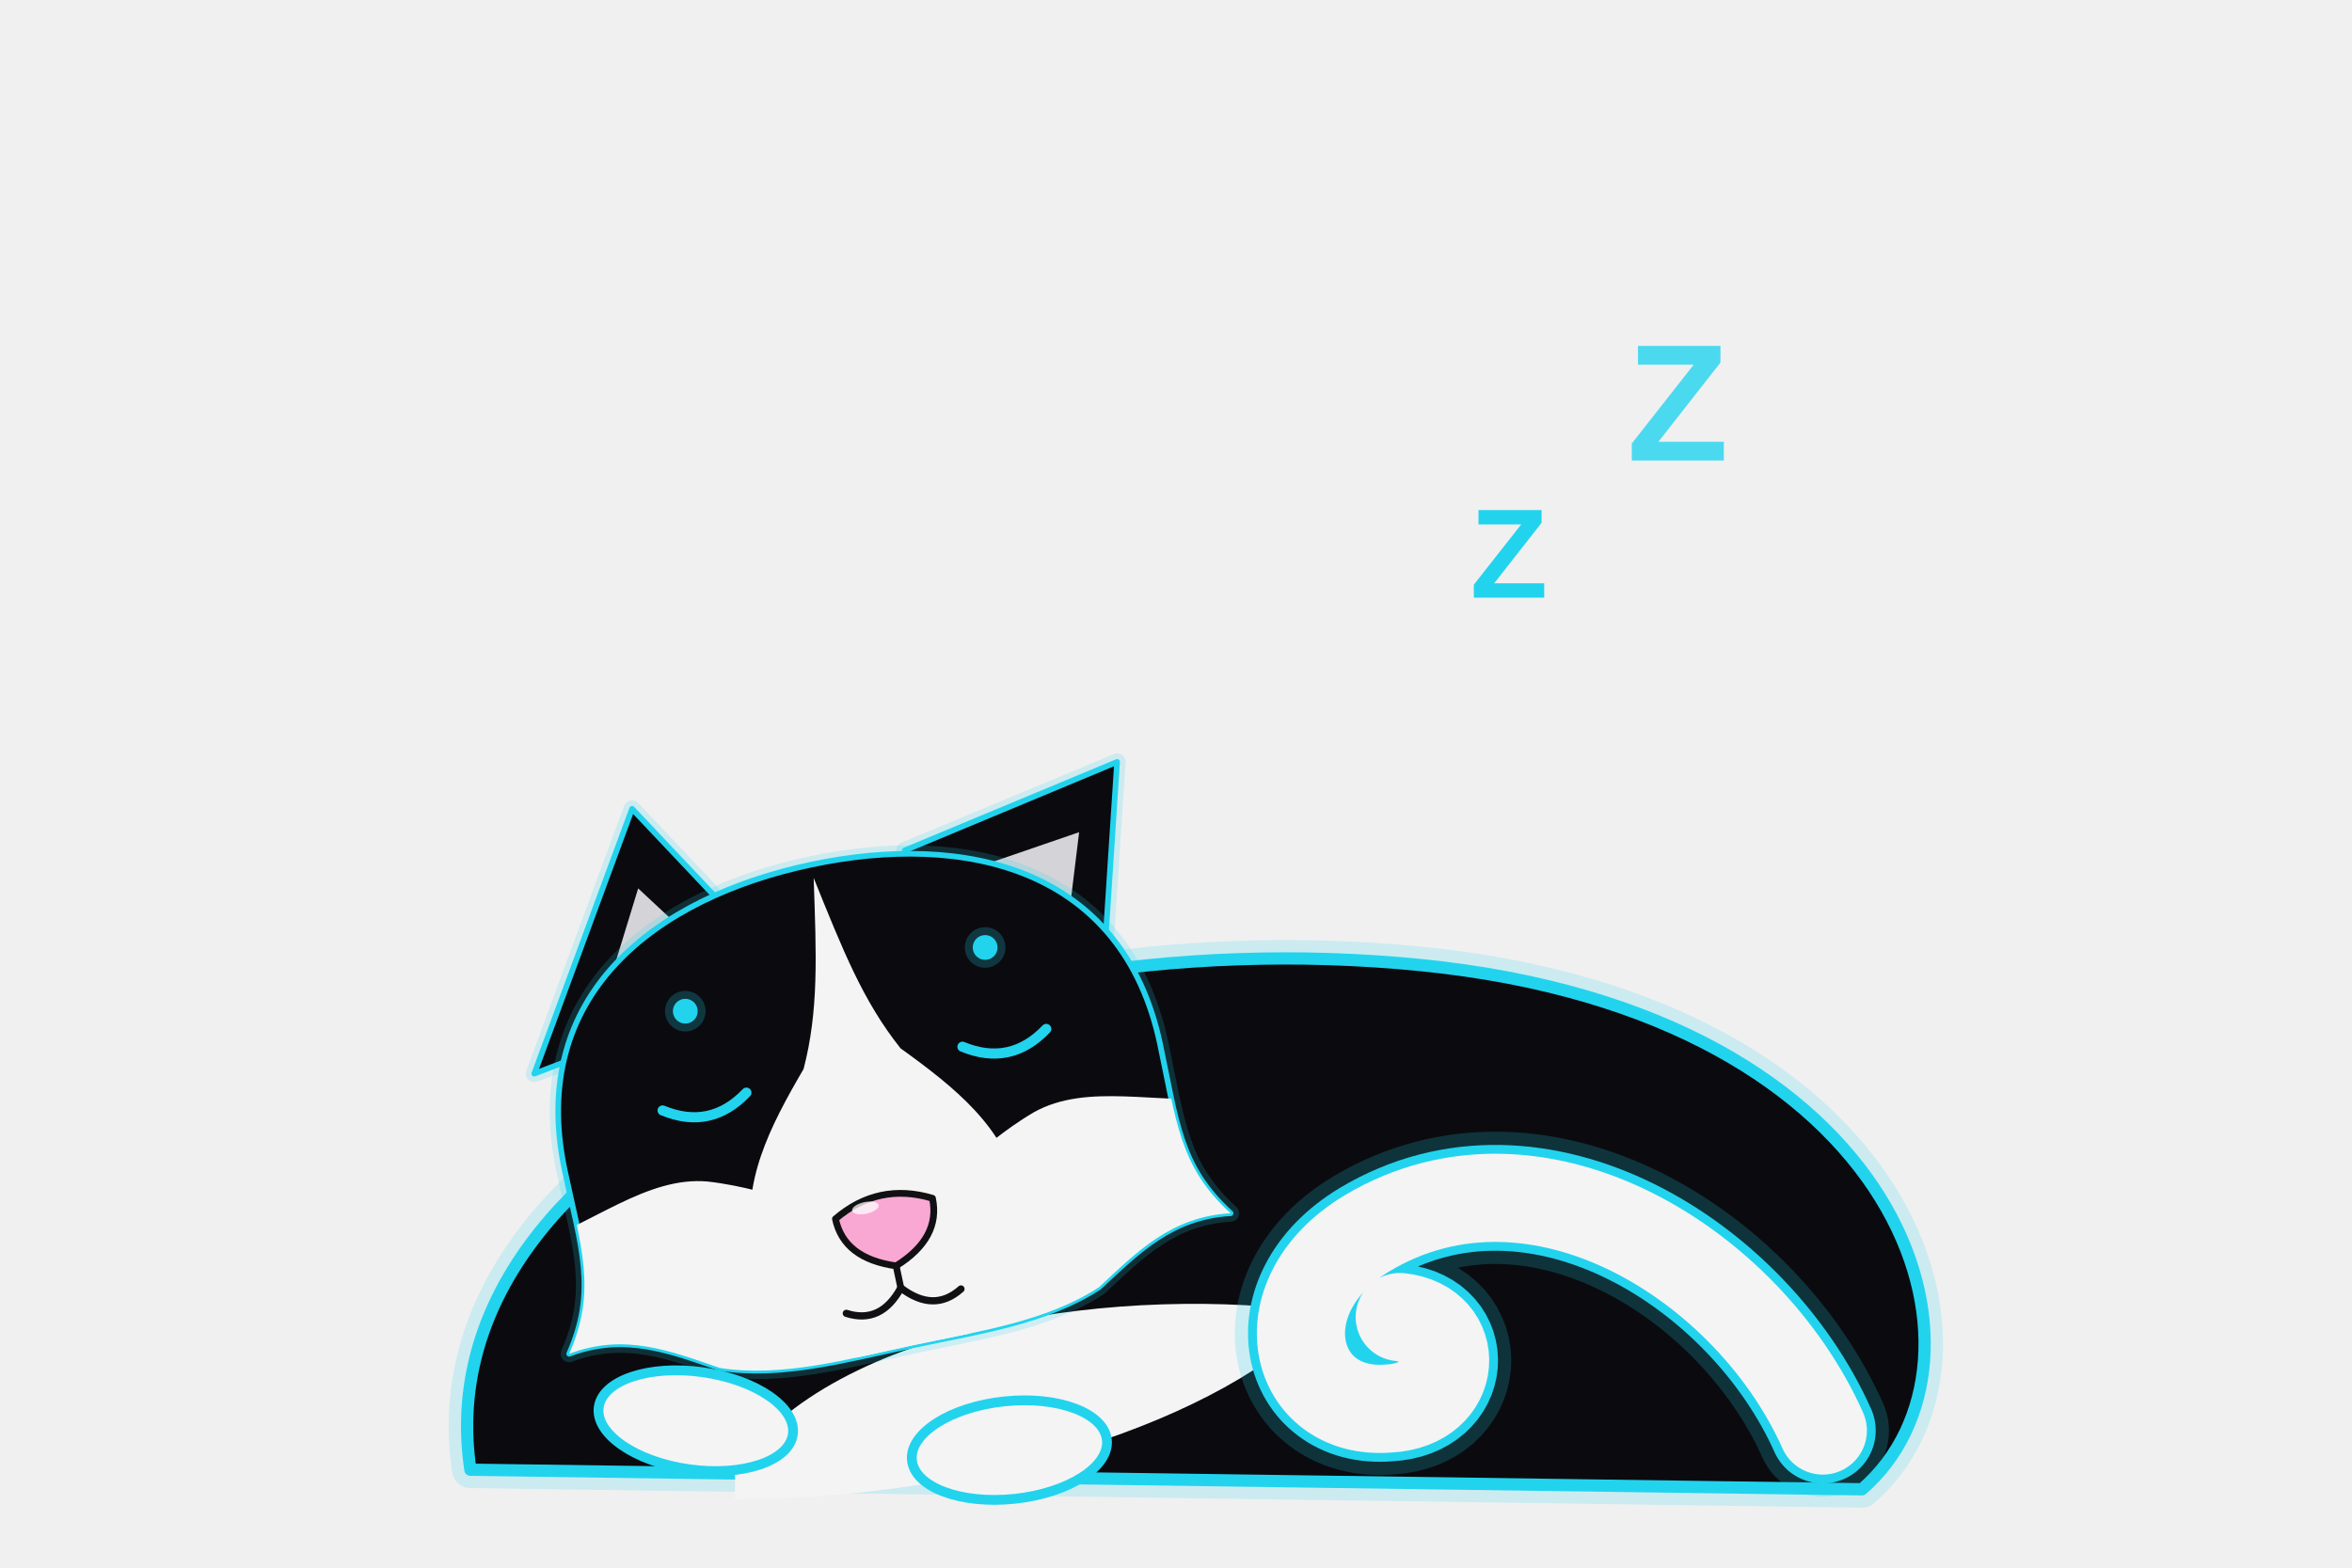
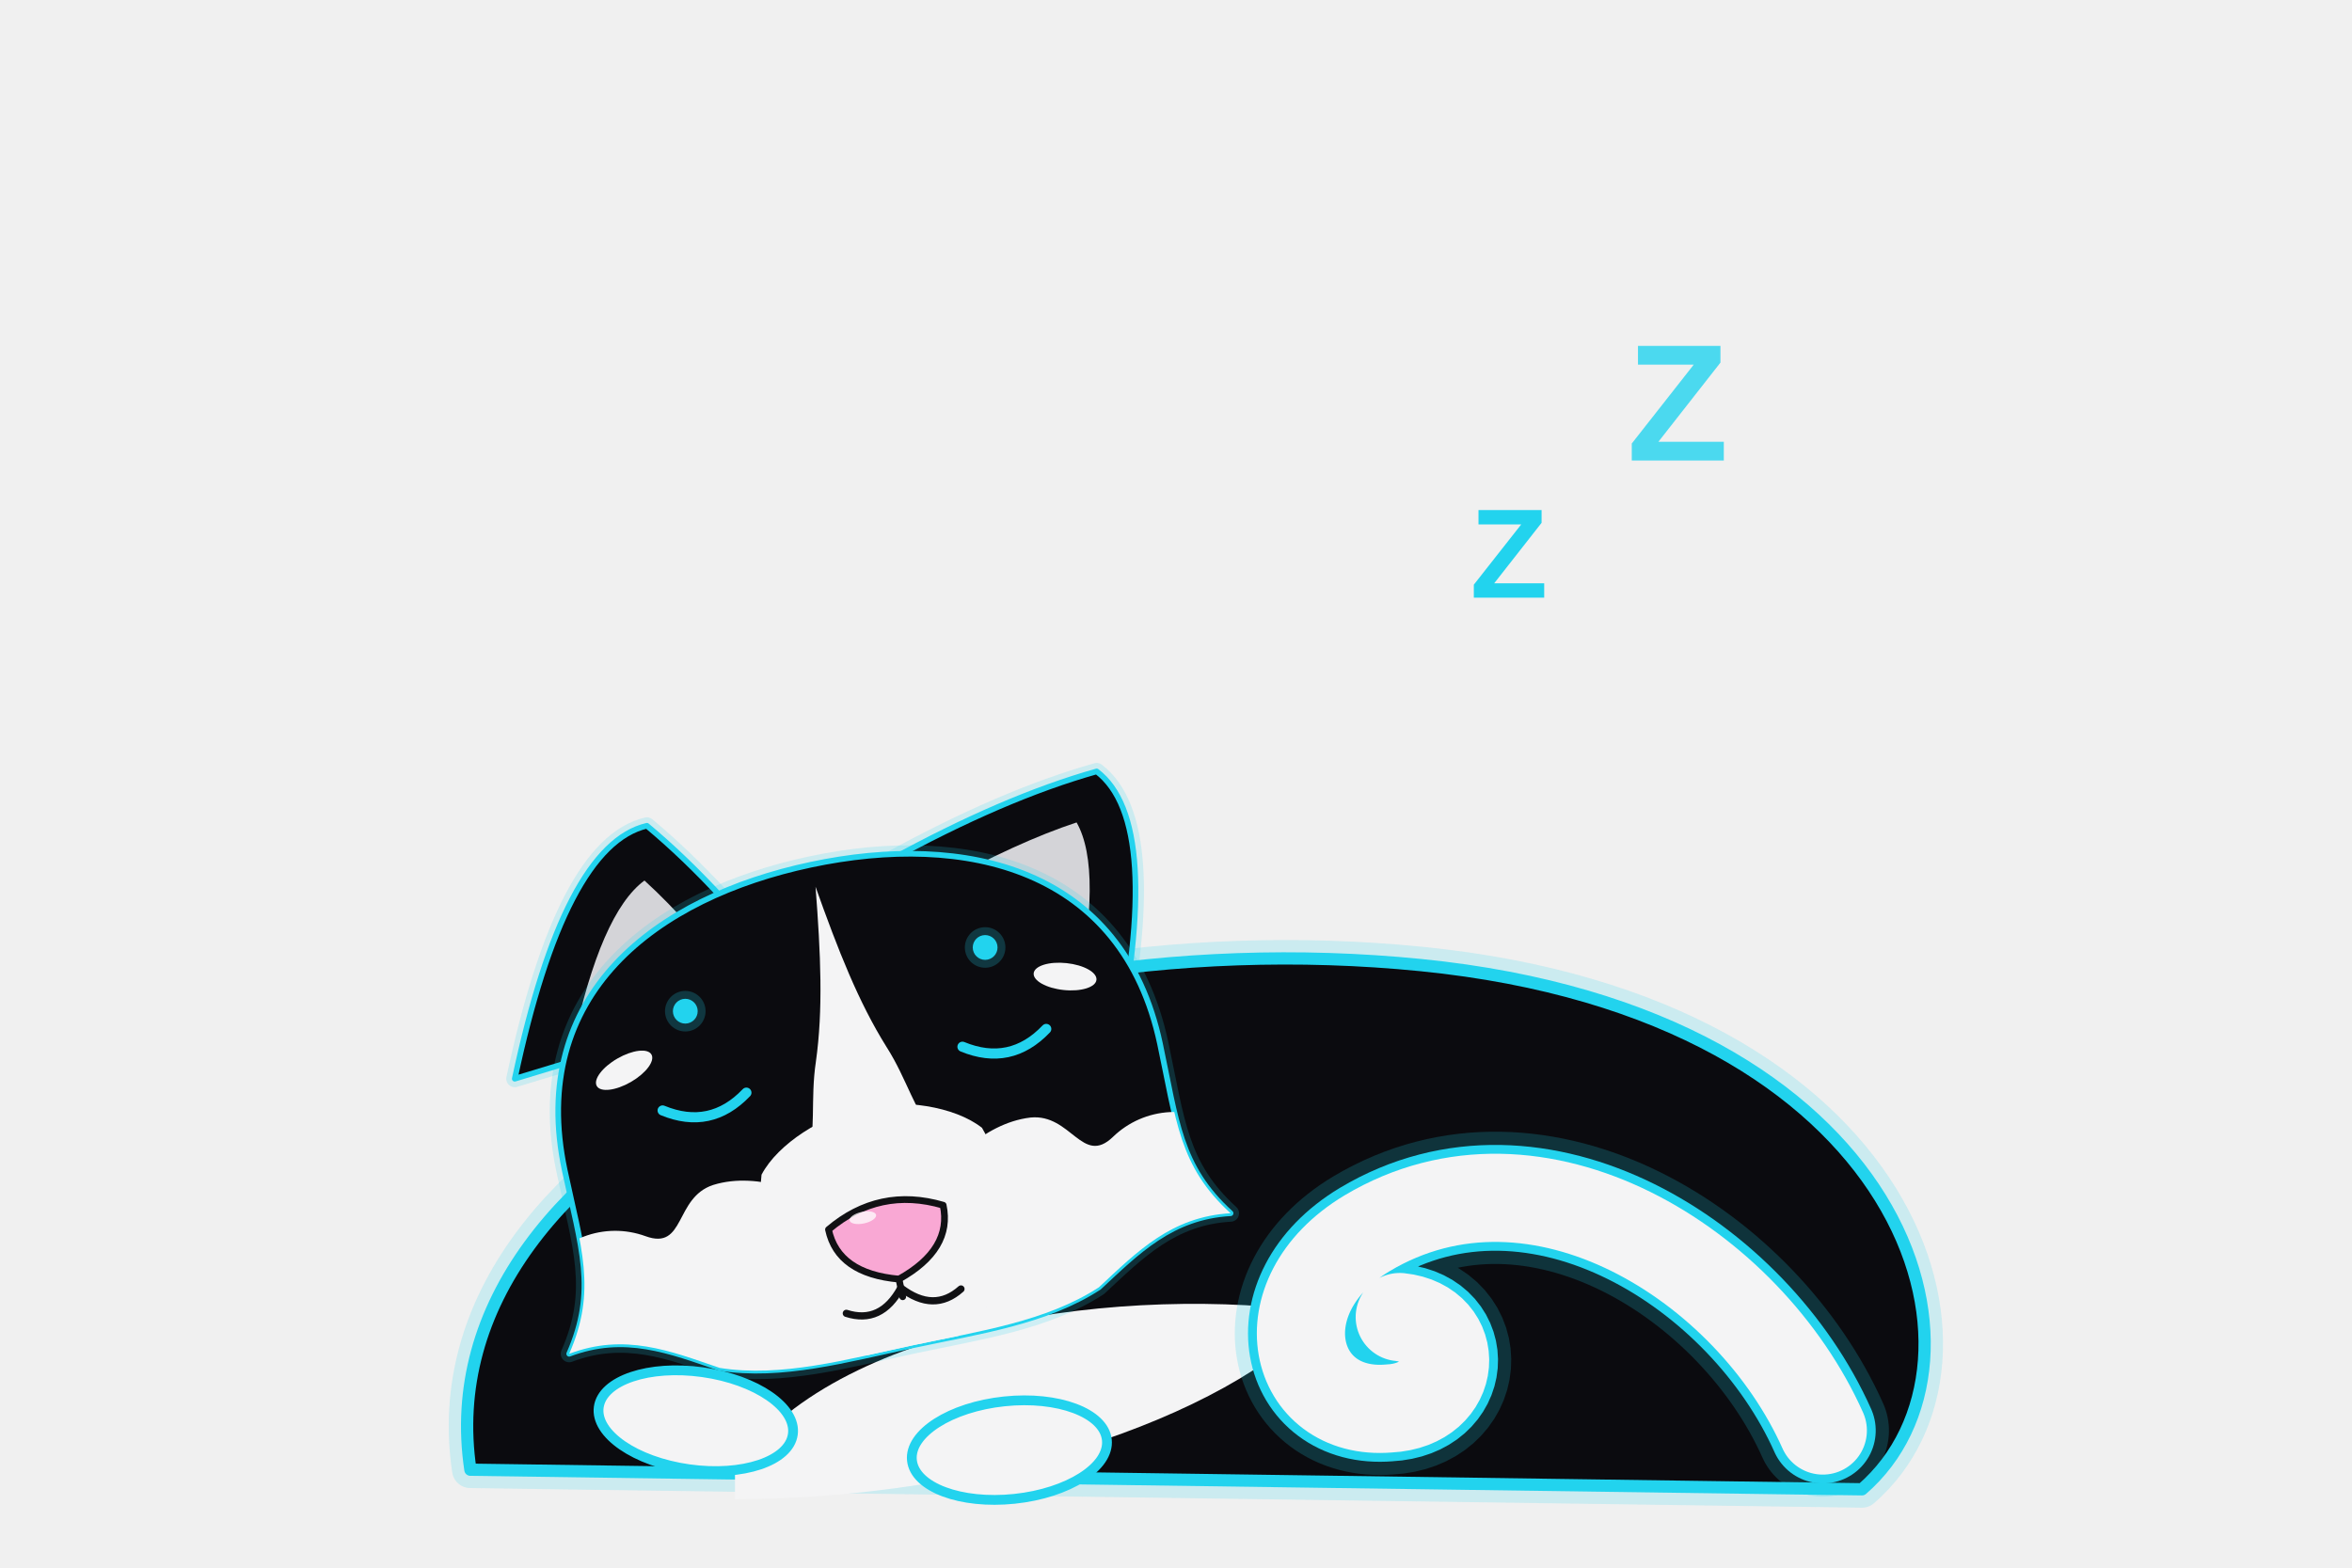
<svg xmlns="http://www.w3.org/2000/svg" viewBox="0 0 480 320" width="480" height="320">
  <defs>
    <clipPath id="c">
      <path d="M105,150 C105,70 170,40 240,40 C310,40 375,70 375,150 C375,185 372,205 390,230 C364,226 346,238 326,250 C300,260 270,258 240,258 C210,258 180,260 154,250 C134,238 116,226 90,230 C108,205 105,185 105,150 Z" />
    </clipPath>
  </defs>
  <path d="M96,300 C86,233 190,187 290,197 C390,207 410,278 380,304 Z" fill="none" stroke="#22d3ee" stroke-opacity=".18" stroke-width="7.5" stroke-linejoin="round" />
  <path d="M96,300 C86,233 190,187 290,197 C390,207 410,278 380,304 Z" fill="#0b0b0f" stroke="#22d3ee" stroke-width="2.5" stroke-linejoin="round" />
  <path d="M150,300 C170,270 230,262 270,268 C250,290 200,306 150,306 Z" fill="#f4f4f5" />
  <g transform="translate(372 292) rotate(-100) scale(0.9)">
    <path d="M0,0 C40,-10 78,-52 62,-94 C52,-120 24,-118 22,-96 C20,-80 38,-76 42,-90" fill="none" stroke="#22d3ee" stroke-opacity=".2" stroke-width="30" stroke-linecap="round" />
    <path d="M0,0 C40,-10 78,-52 62,-94 C52,-120 24,-118 22,-96 C20,-80 38,-76 42,-90" fill="none" stroke="#22d3ee" stroke-width="24" stroke-linecap="round" />
    <path d="M0,0 C40,-10 78,-52 62,-94 C52,-120 24,-118 22,-96 C20,-80 38,-76 42,-90" fill="none" stroke="#f4f4f5" stroke-width="20" stroke-linecap="round" />
  </g>
  <ellipse cx="142" cy="290" rx="20" ry="10" fill="#f4f4f5" stroke="#22d3ee" stroke-width="2" transform="rotate(8 142 290)" />
  <ellipse cx="206" cy="296" rx="20" ry="10" fill="#f4f4f5" stroke="#22d3ee" stroke-width="2" transform="rotate(-6 206 296)" />
  <g transform="translate(176 226) rotate(-12) scale(0.46) translate(-240 -150)">
    <g transform="rotate(24 160 90)">
-       <path d="M112,128 L130,4 L214,62 Z" fill="none" stroke="#22d3ee" stroke-opacity=".18" stroke-width="7.5" stroke-linejoin="round" />
-       <path d="M112,128 L130,4 L214,62 Z" fill="#0b0b0f" stroke="#22d3ee" stroke-width="2.5" stroke-linejoin="round" />
-       <path d="M134,106 L140,38 L190,68 Z" fill="#d4d4d8" />
+       <path d="M104,132 Q104,26 138,10 Q176,30 220,68 Z" fill="none" stroke="#22d3ee" stroke-opacity=".18" stroke-width="7.5" stroke-linejoin="round" />
+       <path d="M104,132 Q104,26 138,10 Q176,30 220,68 Z" fill="#0b0b0f" stroke="#22d3ee" stroke-width="2.5" stroke-linejoin="round" />
+       <path d="M126,112 Q126,52 142,34 Q166,48 196,74 Z" fill="#d4d4d8" />
    </g>
    <g transform="rotate(24 320 90)">
-       <path d="M368,128 L350,4 L266,62 Z" fill="none" stroke="#22d3ee" stroke-opacity=".18" stroke-width="7.5" stroke-linejoin="round" />
-       <path d="M368,128 L350,4 L266,62 Z" fill="#0b0b0f" stroke="#22d3ee" stroke-width="2.5" stroke-linejoin="round" />
-       <path d="M346,106 L340,38 L290,68 Z" fill="#d4d4d8" />
+       <path d="M376,132 Q376,26 342,10 Q304,30 260,68 Z" fill="none" stroke="#22d3ee" stroke-opacity=".18" stroke-width="7.5" stroke-linejoin="round" />
+       <path d="M376,132 Q376,26 342,10 Q304,30 260,68 Z" fill="#0b0b0f" stroke="#22d3ee" stroke-width="2.5" stroke-linejoin="round" />
+       <path d="M354,112 Q354,52 338,34 Q314,48 284,74 Z" fill="#d4d4d8" />
    </g>
    <path d="M105,150 C105,70 170,40 240,40 C310,40 375,70 375,150 C375,185 372,205 390,230 C364,226 346,238 326,250 C300,260 270,258 240,258 C210,258 180,260 154,250 C134,238 116,226 90,230 C108,205 105,185 105,150 Z" fill="none" stroke="#22d3ee" stroke-opacity=".18" stroke-width="7.5" stroke-linejoin="round" />
    <path d="M105,150 C105,70 170,40 240,40 C310,40 375,70 375,150 C375,185 372,205 390,230 C364,226 346,238 326,250 C300,260 270,258 240,258 C210,258 180,260 154,250 C134,238 116,226 90,230 C108,205 105,185 105,150 Z" fill="#0b0b0f" stroke="#22d3ee" stroke-width="2.5" stroke-linejoin="round" />
    <g clip-path="url(#c)">
-       <path d="M240,46 C246,80 250,104 262,128 C282,150 300,172 300,200 C300,240 280,262 240,262 C200,262 180,240 180,200 C180,172 198,150 218,128 C230,104 234,80 240,46 Z" fill="#f4f4f5" />
-       <path d="M80,180 C112,176 140,160 166,168 C196,178 214,196 240,196 C266,196 284,178 314,168 C340,160 368,176 400,180 L400,270 L80,270 Z" fill="#f4f4f5" />
+       <path d="M240,50 C244,80 248,104 256,126 C262,142 262,156 270,172 L210,172 C218,156 218,142 224,126 C232,104 236,80 240,50 Z" fill="#f4f4f5" />
+       <path d="M80,196 C96,178 118,176 134,186 C150,196 150,172 168,170 C190,168 208,184 224,190 C232,150 248,150 256,190 C272,184 290,168 312,170 C330,172 330,196 346,186 C362,176 384,178 400,196 L400,270 L80,270 Z" fill="#f4f4f5" />
+       <path d="M190,170 C200,158 222,150 240,150 C258,150 280,158 290,170 C300,200 292,262 240,262 C188,262 180,200 190,170 Z" fill="#f4f4f5" />
+       <ellipse cx="140" cy="112" rx="14" ry="6" fill="#f4f4f5" transform="rotate(-18 140 112)" />
+       <ellipse cx="340" cy="112" rx="14" ry="6" fill="#f4f4f5" transform="rotate(18 340 112)" />
    </g>
-     <path d="M218,196 Q240,184 262,196 Q262,214 240,222 Q218,214 218,196 Z" fill="#f9a8d4" stroke="#111114" stroke-width="3" stroke-linejoin="round" />
-     <ellipse cx="232" cy="194" rx="6" ry="2.6" fill="#fff" fill-opacity=".75" />
-     <path d="M240,222 L240,232" stroke="#111114" stroke-width="3" stroke-linecap="round" />
+     <path d="M214,200 Q240,186 266,200 Q266,220 240,228 Q214,220 214,200 Z" fill="#f9a8d4" stroke="#111114" stroke-width="3" stroke-linejoin="round" />
+     <ellipse cx="230" cy="198" rx="6" ry="2.6" fill="#fff" fill-opacity=".75" />
+     <path d="M240,228 L240,236" stroke="#111114" stroke-width="3" stroke-linecap="round" />
    <path d="M153,133 Q172,146 191,133" fill="none" stroke="#22d3ee" stroke-width="4.5" stroke-linecap="round" />
    <path d="M289,133 Q308,146 327,133" fill="none" stroke="#22d3ee" stroke-width="4.5" stroke-linecap="round" />
    <circle cx="172" cy="92" r="9" fill="#22d3ee" fill-opacity=".22" />
    <circle cx="172" cy="92" r="5.5" fill="#22d3ee" />
    <circle cx="308" cy="92" r="9" fill="#22d3ee" fill-opacity=".22" />
    <circle cx="308" cy="92" r="5.5" fill="#22d3ee" />
    <path d="M240,232 Q228,246 214,238 M240,232 Q252,246 266,238" stroke="#111114" stroke-width="3.2" stroke-linecap="round" fill="none" />
  </g>
  <text x="300" y="122" font-family="Arial,Helvetica,sans-serif" font-weight="700" font-size="26" fill="#22d3ee">Z</text>
  <text x="332" y="94" font-family="Arial,Helvetica,sans-serif" font-weight="700" font-size="34" fill="#22d3ee" fill-opacity=".8">Z</text>
</svg>
